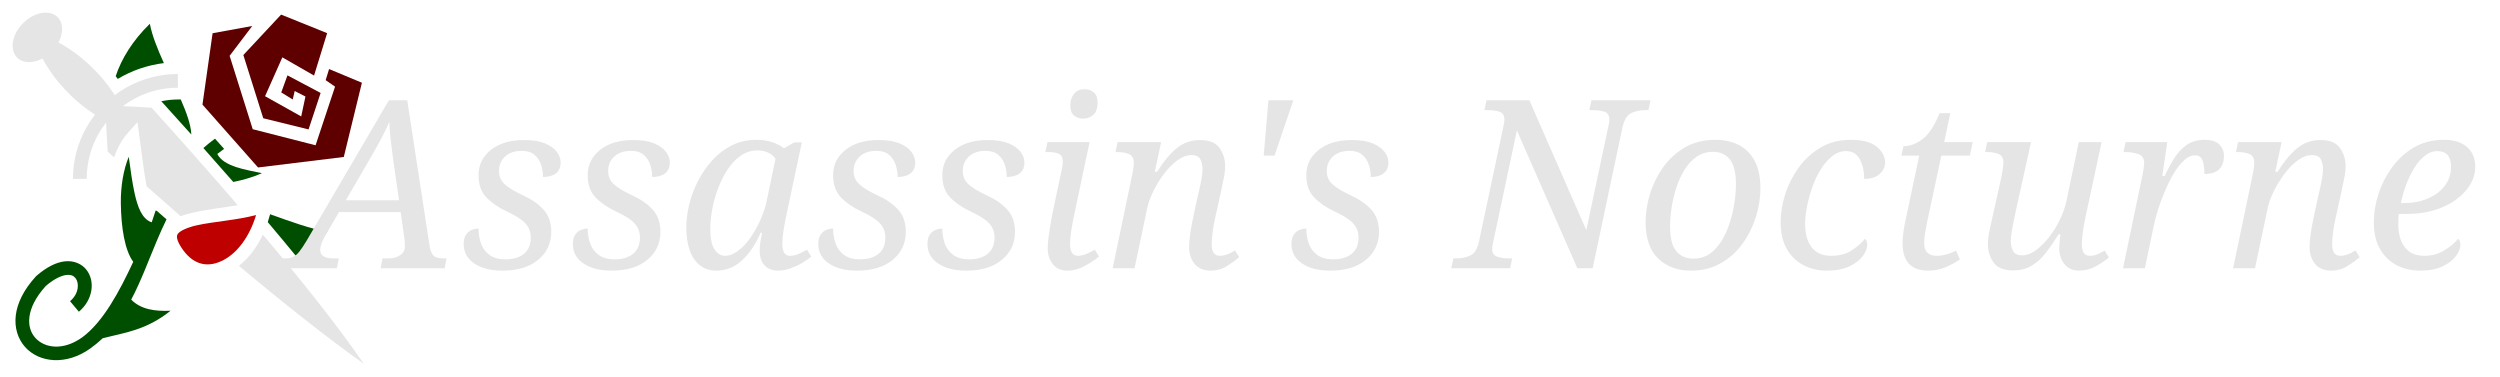
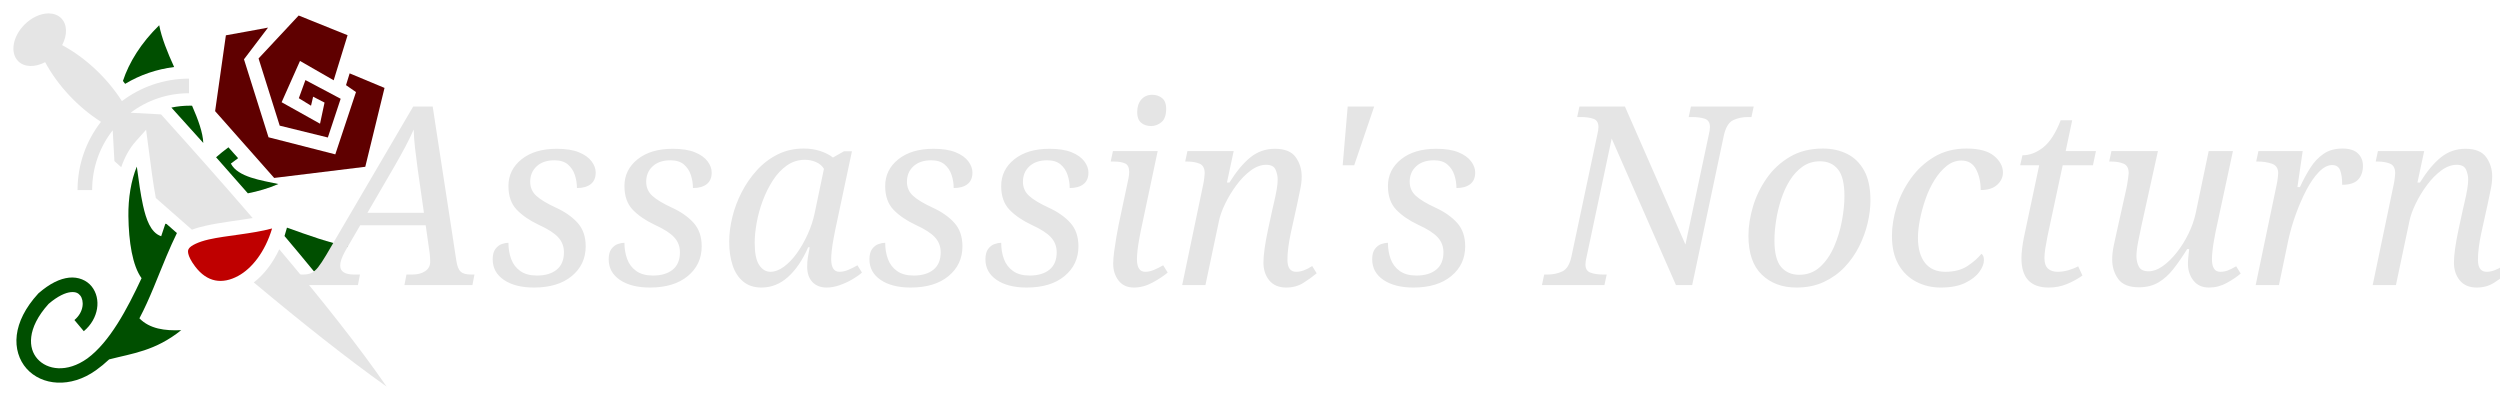
- <svg xmlns="http://www.w3.org/2000/svg" width="3400" height="512">
+ <svg xmlns="http://www.w3.org/2000/svg" width="3200" height="512" viewbox="0 0 3200 512">
  <g class="layer">
    <path d="m0,0l512,0l0,512l-512,0l0,-512z" fill="none" id="svg_1" />
    <path d="m62.52,17.17q-0.62,-0.01 -1.24,0.01l0,0c-9.75,0.28 -20.83,5.23 -29.85,14.25c-15.19,15.19 -18.83,36.19 -8.12,46.9c7.99,7.99 21.71,8.03 34.47,1.22c16.17,30.05 42.15,57.69 71.44,76.38c-18.77,24.15 -29.97,54.48 -29.97,87.37l18.69,0c0,-28.9 9.82,-55.47 26.34,-76.53l2.16,39.41c2.9,2.62 5.81,5.22 8.73,7.83c4.35,-12.66 10.49,-24.08 18.78,-33.34l13.06,-14.58l2.57,19.4c3.6,27.19 6.47,50.55 9.9,67.99c15.49,13.69 30.93,27.27 46.23,40.55c5.4,-2.12 11.38,-3.68 17.63,-5.1c18.31,-4.15 40.41,-6.54 60.06,-9.83c-37.69,-43.74 -77.43,-88.55 -117.25,-132.67l-38.97,-2.12c20.77,-15.68 46.64,-24.97 74.72,-24.97l0,-18.69c-32.2,0 -61.94,10.72 -85.84,28.78c-18.7,-29.39 -46.39,-55.48 -76.53,-71.69c6.79,-12.75 6.79,-26.42 -1.19,-34.41c-4.08,-4.08 -9.65,-6.09 -15.82,-6.16z" fill="#e5e5e5" id="path-left-main" />
    <path d="m382.3,19.85l-51.34,54.99l27.06,85.99l61.62,15.17l16.41,-49.58l-45.11,-23.93l-8.44,23.21l15.62,9.6l2.67,-11.54l14.62,7.54l-5.77,27.05l-49.16,-27.5l23.52,-52.85l43.11,24.77l17.79,-57.69l-62.6,-25.23z" fill="#5f0000" id="path-top-right" />
    <path d="m203.79,32.3c-23.41,22.86 -38.65,47.65 -46.44,71.31c0.95,1.23 1.9,2.47 2.82,3.72c19.07,-11.54 40.62,-18.79 62.72,-21.53c-8.53,-18.76 -16.01,-37.24 -19.1,-53.5" fill="#004f00" id="path-top-left" />
    <path d="m343.08,35.33c-2.26,0.45 -43.49,8.09 -53.95,9.87l-13.78,97.07l75.6,85.49l116.61,-14.28l24.63,-100.95l-44.64,-18.63l-4.65,15.09l12.77,8.86l-26.49,79.73l-85.48,-21.86l-31.41,-99.81l30.79,-40.58z" fill="#5f0000" id="path-right-block" />
    <path d="m243.32,135.26c-8.03,0.01 -15.98,0.75 -23.94,2.43a9462,9462 0 0 1 40.83,45.27c-0.5,-13.06 -6.45,-29.62 -14.36,-47.65c-0.84,-0.02 -1.69,-0.05 -2.53,-0.05z" fill="#004f00" id="path-center-left" transform="matrix(1 0 0 1 0 0)" />
    <path d="m292.39,188.56a234,234 0 0 0 -15.81,12.74a6066,6066 0 0 1 40.68,46.17c13,-2.56 26.23,-6.36 38.98,-11.93c-21.43,-4.71 -51.77,-8.68 -60.72,-26.16a235,235 0 0 1 9.28,-6.93c-2.27,-2.52 -2.44,-2.7 -4.96,-5.52c-2.65,-2.95 -4.99,-5.6 -7.45,-8.37z" fill="#004f00" id="path-center-mid" />
    <path d="m175.12,213.25c-7.37,17.72 -11.07,40.45 -10.78,63.32c0.42,33.24 5.29,63.63 16.86,79.52c-18.45,39.61 -40.69,81.57 -69.35,102.69l0,0c-26.5,18.91 -51.61,14.41 -63.87,0.63c-6.12,-6.89 -9.44,-16.28 -7.98,-28.26c1.45,-11.88 7.93,-26.43 22.25,-42.21c11.96,-10.25 21.69,-14.28 28.15,-14.96c6.56,-0.68 9.86,1.22 12.34,4.33c4.96,6.23 5.05,20.81 -7.48,31.33l12.01,14.31c19.1,-16.03 22.68,-41.48 10.09,-57.29c-6.3,-7.9 -17.04,-12.51 -28.9,-11.27c-11.87,1.25 -24.79,7.56 -38.89,19.76l-0.41,0.36l-0.36,0.4c-16.57,18.11 -25.3,36.22 -27.34,52.97s2.87,32.05 12.56,42.94c19.38,21.8 56.22,25.33 88.68,2.18l0,0a161,161 0 0 0 16.99,-13.97c29.89,-7.72 58.97,-10.74 92.3,-37.43c-21.19,0.97 -40.37,-1.7 -53.54,-15.13c13.41,-25.29 23.35,-52.82 34.78,-79.87c4.16,-9.84 8.48,-19.63 13.21,-29.29a8956,8956 0 0 1 -13.22,-11.61a48,48 0 0 1 -1.58,-0.32l-5.32,15.98c-7.25,-2.41 -12.01,-8.34 -15.4,-15.11s-5.79,-14.94 -7.92,-24.62c-2.96,-13.44 -5.39,-30.66 -7.88,-49.38z" fill="#004f00" id="path-lower-left" />
    <path d="m367.32,291.36a169,169 0 0 1 -3.15,10.75a3913,3913 0 0 1 38.08,45.72c15.28,-8.49 29.93,-19.35 42.94,-32.67c-23,-3.93 -50.91,-14.15 -77.87,-23.8z" fill="#004f00" id="path-lower-right-a" />
    <path d="m348.28,292.43c-26.43,7.1 -58.29,8.92 -80.96,14.06c-13.76,3.12 -23.05,7.92 -25.42,11.51c-1.19,1.79 -1.65,3.26 -0.87,6.85c0.78,3.58 3.33,9.05 8.59,16.04l0,0l0,0.01c15.6,20.78 35.1,23.19 55.21,12.3c17.34,-9.39 34.29,-30.29 43.45,-60.77z" fill="#bf0000" id="path-lower-right-b" />
    <path d="m357.48,319.06c-8.45,18.07 -19.75,32.47 -32.63,42.46c62.56,52.33 120.89,98.44 169.99,133.31c-35,-50.88 -83.14,-111.51 -137.36,-175.77z" fill="#e5e5e5" id="path-sweep" />
    <text fill="#e5e5e5" font-family="Serif" font-size="320" font-style="italic" font-weight="normal" id="svg_2" text-anchor="middle" transform="matrix(1 0 0 1 1231.86 189.714)" x="652.86" xml:space="preserve" y="175.14">Assassin's Nocturne</text>
  </g>
</svg>
